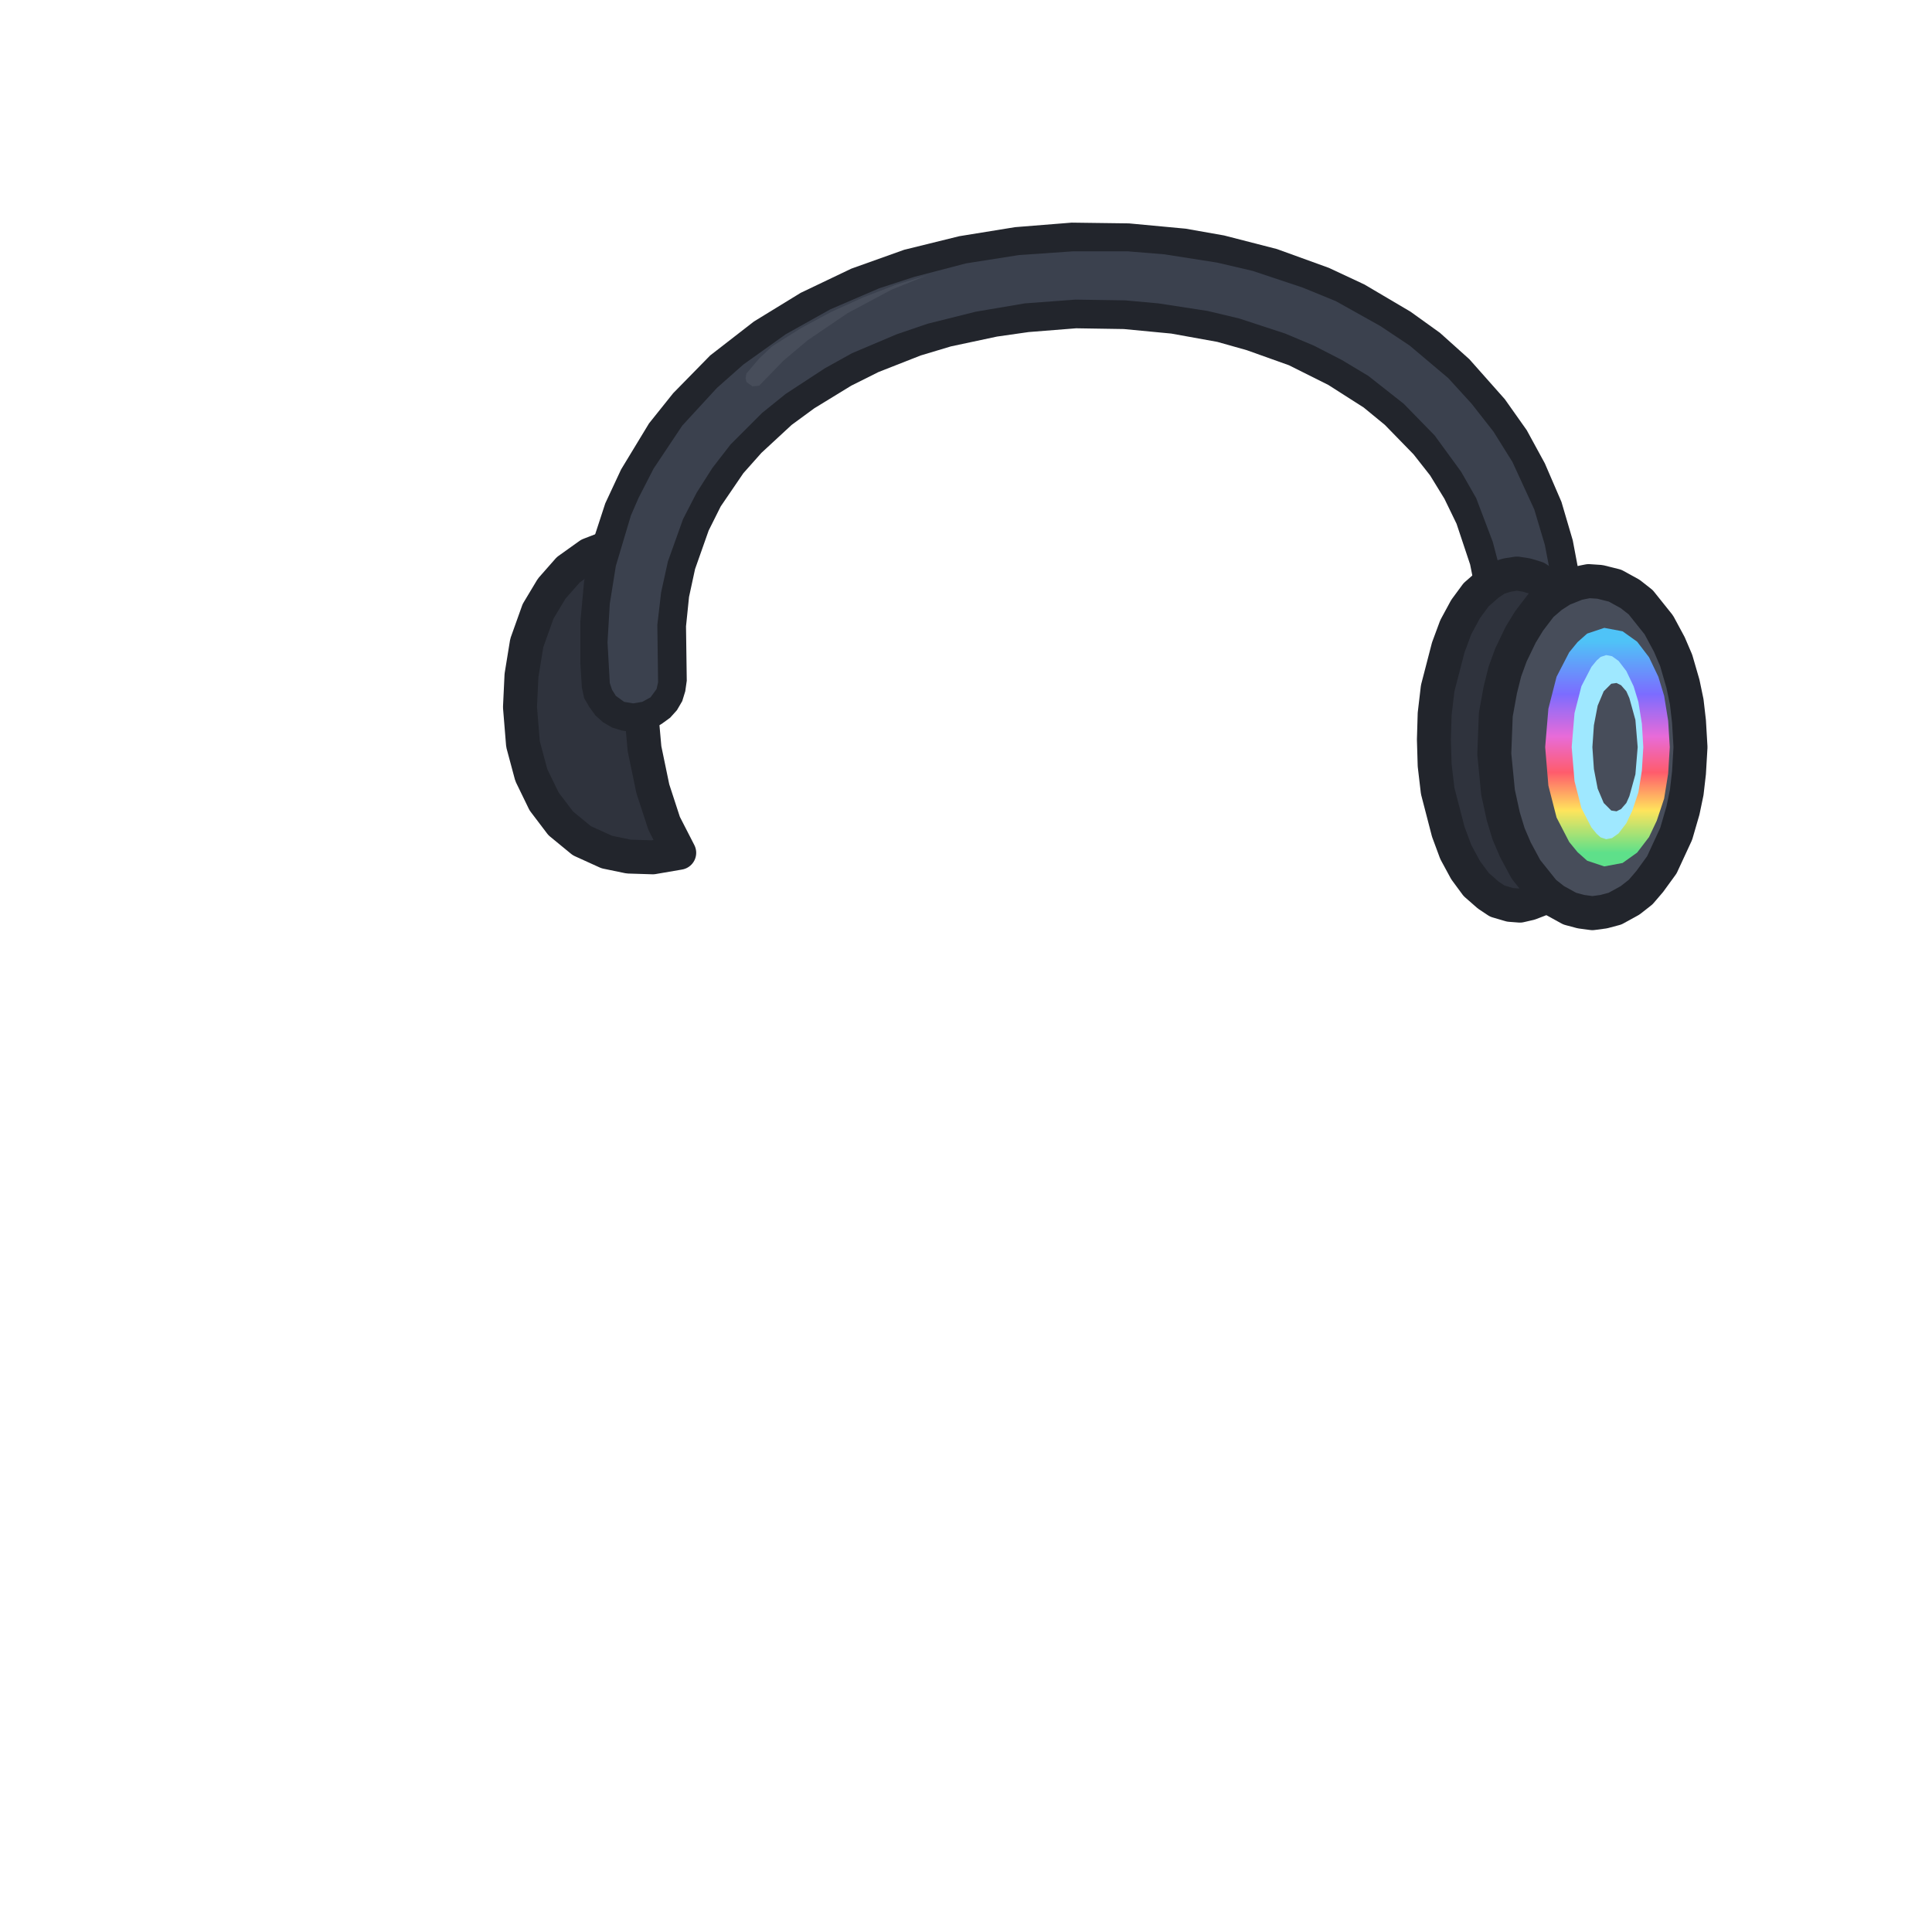
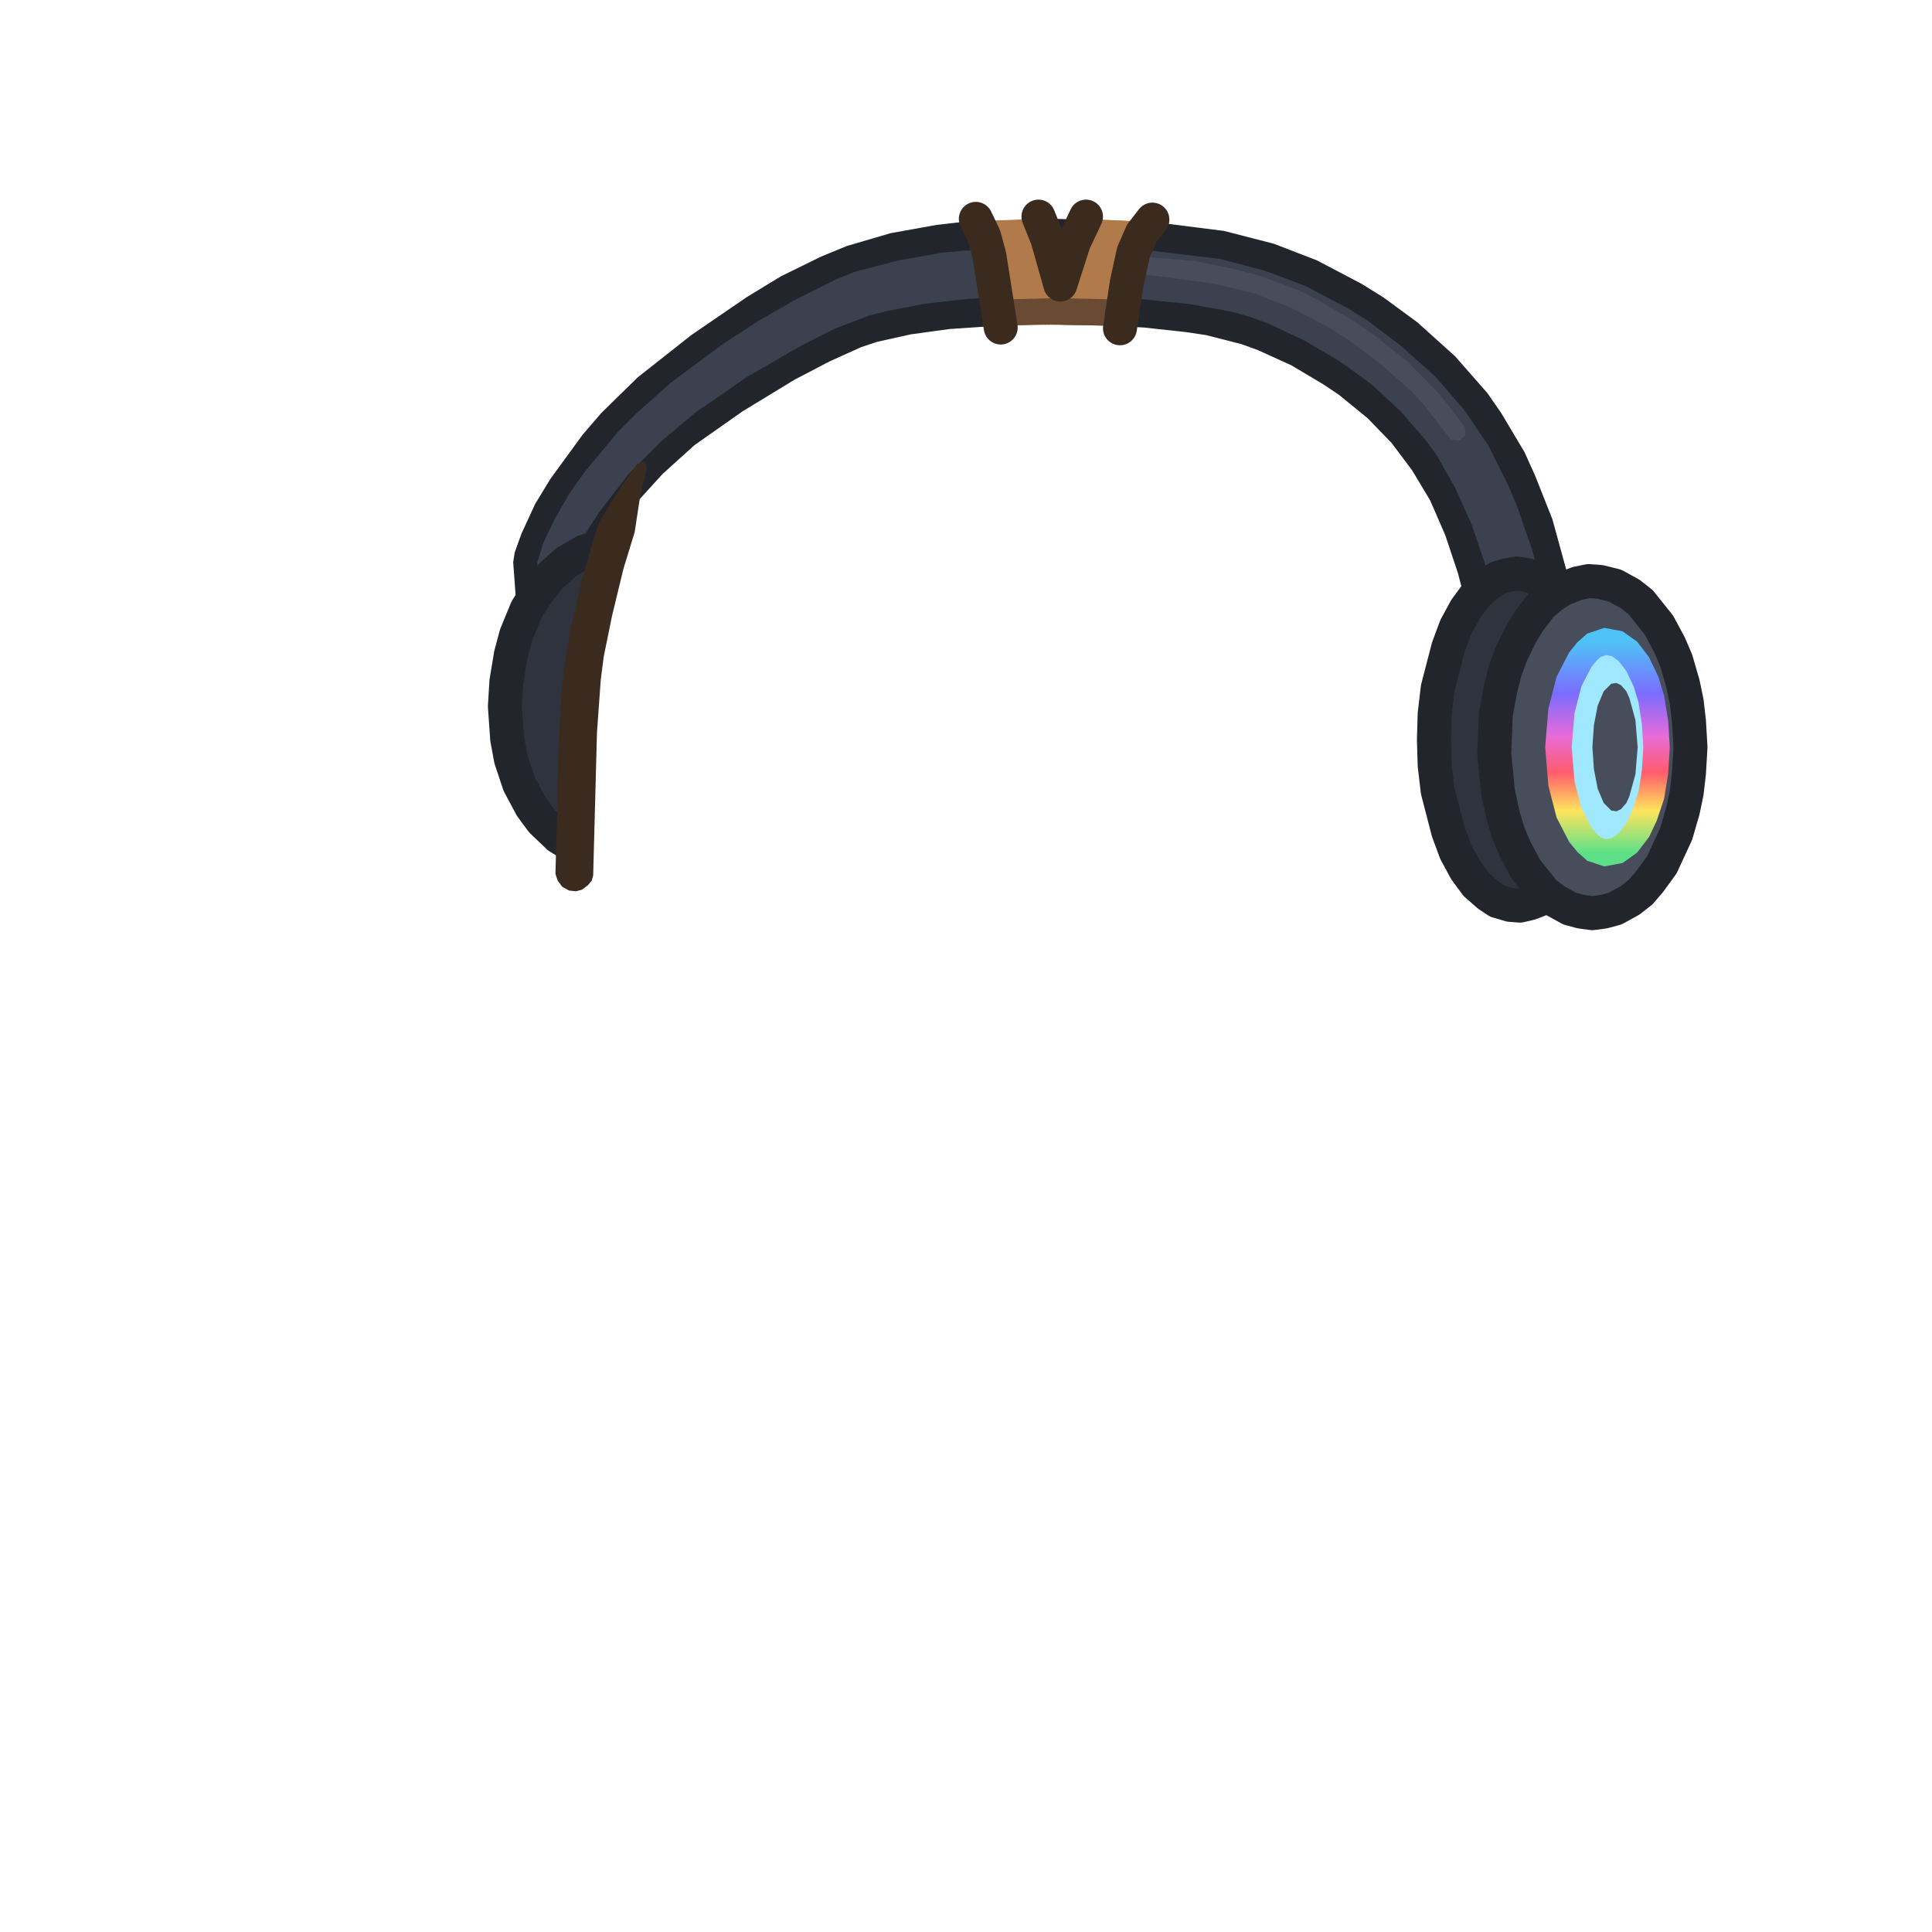
<svg xmlns="http://www.w3.org/2000/svg" viewBox="0 0 256 256">
  <defs>
    <linearGradient id="hp-ring" gradientUnits="userSpaceOnUse" x1="0" y1="85" x2="0" y2="113">
      <stop offset="0" stop-color="#4FC3F7" />
      <stop offset="0.25" stop-color="#7C6CFF" />
      <stop offset="0.45" stop-color="#E86BD8" />
      <stop offset="0.62" stop-color="#FF5C6C" />
      <stop offset="0.8" stop-color="#FFE45C" />
      <stop offset="1" stop-color="#5EE08A" />
    </linearGradient>
  </defs>
  <g>
-     <path d="M88 72 L84.6 71.8 L82.5 72 L80.7 72.5 L78.1 73.5 L75.3 75.5 L73.1 78 L71.3 81 L69.8 85.2 L69.1 89.5 L68.9 93.7 L69.3 98.6 L70.4 102.7 L72.1 106.2 L74.3 109.1 L77.1 111.4 L80.4 112.9 L83.3 113.5 L86.5 113.6 L90 113 L88 109.1 L86.5 104.5 L85.4 99.2 L84.9 93.6 L84.9 87.9 L85.4 82.2 L86.4 76.8Z" fill="#2F333D" stroke="#22252C" stroke-width="4.5" stroke-linejoin="round" stroke-linecap="round" />
-     <path d="M91 90.2 L90.9 83 L91.3 79.1 L92.1 75.4 L93.9 70.3 L95.5 67.1 L98.5 62.7 L100.9 60 L104.9 56.3 L107.9 54.1 L112.8 51.1 L116.4 49.3 L122 47.1 L126 45.9 L132.1 44.6 L136.3 44 L142.6 43.5 L148.9 43.6 L155.2 44.2 L161.3 45.3 L165.2 46.4 L170.8 48.4 L176 51 L180.7 54 L183.5 56.3 L187.3 60.2 L189.5 63 L191.4 66.1 L193 69.4 L194.8 74.8 L195.6 78.8 L196 83.1 L196 88.6 L196.3 89.9 L196.8 91.2 L197.5 92.3 L198.5 93.3 L199.6 94.1 L201.5 94.8 L202.9 95 L204.2 94.9 L206.2 94.2 L207.3 93.5 L208.3 92.5 L209.4 90.8 L210 88.8 L210 82.6 L209.4 76.9 L208.4 71.6 L206.9 66.5 L204.7 61.4 L202.3 57 L199.4 52.9 L194.7 47.6 L190.8 44.1 L186.9 41.3 L180.8 37.7 L176.1 35.5 L169.2 33 L162.2 31.2 L157.1 30.3 L149.6 29.6 L142 29.5 L134.5 30.1 L127.1 31.3 L119.8 33.1 L112.8 35.6 L106.1 38.8 L99.9 42.6 L94.1 47.1 L89.2 52.1 L86 56.1 L82.3 62.2 L80.2 66.7 L78.6 71.6 L77.4 77 L76.9 82.4 L76.9 87.9 L77.1 91.1 L77.4 92.5 L78.1 93.7 L78.9 94.8 L79.9 95.7 L81.1 96.4 L82.4 96.8 L83.8 97 L85.1 96.9 L86.5 96.6 L87.7 95.9 L88.8 95.1 L89.7 94.1 L90.4 92.9 L90.8 91.6Z" fill="#22252C" />
-     <path d="M87.2 90.4 L87.1 82.8 L87.6 78.5 L88.5 74.4 L90.5 68.8 L92.3 65.3 L94.4 62 L96.8 58.9 L101 54.7 L104.1 52.2 L109.3 48.8 L112.9 46.8 L118.8 44.3 L122.9 42.9 L129.3 41.3 L135.8 40.2 L142.5 39.7 L149.1 39.8 L153.5 40.2 L160 41.2 L164.2 42.2 L170.3 44.2 L174.1 45.8 L177.8 47.7 L181.3 49.8 L186 53.5 L190.1 57.7 L193.6 62.5 L195.6 66 L197.8 71.8 L198.9 76 L199.6 80.5 L199.9 88.9 L200.4 90 L201.4 90.8 L202.6 91.2 L203.9 91.1 L205 90.6 L205.8 89.6 L206.2 88.1 L206.2 82.7 L205.7 77.4 L204.7 72.2 L203.3 67.5 L200.4 61.2 L197.9 57.2 L195 53.5 L191.9 50.1 L186.8 45.8 L182.9 43.2 L177 39.9 L172.6 38.1 L166 35.9 L161.3 34.8 L154.3 33.7 L149.4 33.3 L142.2 33.3 L135 33.8 L128 34.9 L121.1 36.7 L116.5 38.2 L110 41 L104.1 44.3 L98.5 48.3 L95 51.4 L90.4 56.4 L86.6 62.1 L84.6 66 L83.6 68.3 L81.6 75 L80.8 80 L80.5 85.1 L80.8 90.5 L81.1 91.4 L81.6 92.2 L82.7 93 L83.9 93.2 L85.1 93 L86.2 92.4 L87 91.3Z" fill="#3B414E" />
-     <path d="M103.8 47.8 L107 45.1 L112.3 41.5 L118.1 38.4 L122.8 36.5 L118.8 37.7 L114.4 39.4 L110.2 41.3 L106.1 43.5 L102.3 45.9 L100.6 47.5 L98.9 49.5 L98.8 50.1 L98.9 50.6 L99.7 51.2 L100.6 51.1Z" fill="#474D5A" />
+     <path d="M112.2 32.6 L108.8 34 L103.5 36.6 L98.9 39.4 L91.6 44.4 L84.5 50 L79.7 54.7 L77.2 57.6 L72.9 63.5 L70.9 66.8 L69.1 70.7 L68.2 73.2 L68 74.5 L68.5 81.3 L69.2 83.2 L70.2 84.4 L72 85.4 L73.6 85.7 L75.6 85.3 L77.3 84.1 L78.2 82.8 L78.7 81.3 L78.6 75.5 L80.2 72.4 L83.7 67.3 L87.8 62.8 L92 59 L98.4 54.5 L105.3 50.3 L109.9 47.9 L114.1 46 L116.2 45.3 L120.7 44.3 L125.8 43.6 L131.7 43.2 L137.1 43 L146 43.1 L151.6 43.4 L157.1 44 L159.8 44.4 L164.5 45.6 L166.7 46.4 L171.1 48.4 L175.3 50.9 L177.4 52.3 L181.2 55.4 L184.4 58.7 L187.1 62.3 L189.5 66.3 L191.5 70.9 L193.2 76 L195.2 83.7 L195.8 87.8 L196.4 89.3 L197.3 90.7 L198.5 91.8 L199.9 92.6 L201.5 93.1 L203.1 93.1 L204.8 92.8 L206.3 92.1 L207.5 91.1 L208.6 89.8 L209.4 87.8 L209.6 86.1 L208.9 81.3 L208.2 77.9 L205.7 68.8 L203.4 63 L202 59.9 L198.9 54.7 L197.1 52.1 L192.8 47.2 L187.8 42.7 L183.3 39.4 L180.4 37.6 L174.5 34.5 L168.8 32.3 L162.2 30.6 L152.7 29.4 L140 29 L127.6 29.4 L124.1 29.8 L118 30.9Z" fill="#22252C" />
+     <path d="M113.3 36 L110.6 37.1 L105.6 39.6 L100.7 42.4 L95.9 45.5 L88.9 50.7 L84.3 54.8 L81.9 57.2 L77.5 62.5 L75.5 65.3 L73.6 68.6 L72 71.9 L71.2 74.5 L71.5 80.8 L71.7 81.4 L72.2 82.1 L73.1 82.5 L73.9 82.5 L74.8 82.2 L75.4 81.6 L75.7 80.5 L75.5 74.9 L77.5 70.8 L79.3 68 L83.3 62.8 L87.7 58.4 L92.1 54.7 L98.9 50 L105.8 46 L110.5 43.6 L115.2 41.8 L117.6 41.2 L122.8 40.2 L128.4 39.6 L134.1 39.3 L143 39.3 L148.8 39.4 L157.7 40.3 L163.2 41.3 L165.7 42 L168.1 42.9 L172.8 45.1 L177.4 47.8 L181.7 50.9 L185.6 54.5 L188.8 58.2 L190.3 60.2 L192.8 64.6 L195 69.5 L196.8 74.8 L198.3 80.3 L199.4 86.9 L199.8 87.8 L201.1 89 L202.6 89.4 L204.1 89 L205.4 87.8 L205.8 86.4 L205.7 84.8 L204.6 78.7 L203 72.8 L201.1 67.3 L199.9 64.4 L197.2 59 L194 54.3 L190.2 49.9 L185.6 45.8 L181.1 42.4 L178.5 40.8 L173 37.9 L167.7 35.9 L161.6 34.3 L152.4 33.2 L140 32.8 L127.9 33.2 L124.7 33.5 L119.1 34.5Z" fill="#3B414E" />
+     <path d="M142.5 33.7 L141.9 34.2 L141.7 34.9 L142 35.6 L142.7 36 L152 36.4 L160.9 37.6 L166.3 38.9 L171.3 40.9 L176.1 43.4 L178.5 44.9 L182.9 48.2 L187 51.8 L188.8 53.8 L192.2 58.2 L193.3 58.4 L194.1 57.8 L194.2 57.2 L194.1 56.6 L192.4 54.3 L190.6 52.1 L186.7 48.1 L182.2 44.5 L179.8 42.8 L174.9 39.9 L172.4 38.6 L167.1 36.6 L164.2 35.8 L158.4 34.6 L149.1 33.8Z" fill="#474D5A" />
+     <path d="M81.1 71.9 L77.4 73.1 L75 74.5 L73 76.3 L71.3 78.4 L69.8 80.7 L68.4 84.1 L67.7 86.7 L67.1 90.3 L66.9 93.6 L67.2 97.9 L67.7 100.6 L68.8 103.9 L70.4 106.9 L71.8 108.8 L74 110.9 L76.3 112.3 L76.6 97 L77 90.4 L77.4 87.2 L78.7 80.8Z" fill="#2F333D" stroke="#22252C" stroke-width="4.5" stroke-linejoin="round" stroke-linecap="round" />
+     <path d="M74.1 97 L73.6 115.8 L73.9 116.7 L74.5 117.5 L75.4 118 L76.3 118.1 L77.1 117.9 L77.9 117.3 L78.4 116.7 L78.6 116 L79.1 97.1 L79.6 90.1 L80 87 L81.1 81.6 L82.6 75.4 L84.1 70.5 L84.8 65.9 L85.7 62 L85.6 61.5 L85.2 61.2 L84.4 61.5 L82.1 64.8 L79.5 69 L78.8 70.9 L77 77.3 L75.5 83.8 L74.5 90.4Z" fill="#3B2A1E" />
+     <path d="M129.4 29.3 L130.4 31.3 L131.1 33.9 L132.5 43.1 L140 43 L148.4 43.2 L149.3 37.5 L150.2 33.4 L150.9 31.7 L152.4 29.4 L143.7 29 L142.3 32.1 L140.5 37.7 L138.8 31.7 L137.7 29Z" fill="#B07A4A" />
+     <path d="M132.1 39.7 L132.5 43.1 L140 43 L148.4 43.2 L148.9 39.7 L140 39.5Z" fill="#6B4A33" />
+     <path d="M129.3 29 L130.4 31.3 L131.1 33.9 L132.6 43.4M148.4 43.5 L149.3 37.5 L150.2 33.4 L151.3 30.9 L152.7 29.1M143.9 28.7 L142.3 32.1 L140.5 37.7 L138.8 31.7 L137.6 28.7" fill="none" stroke="#3B2A1E" stroke-width="4.5" stroke-linecap="round" stroke-linejoin="round" />
    <path d="M212 98 L211.7 92.9 L210.8 88 L209.4 83.7 L208.5 81.8 L207.1 79.7 L204.8 77.4 L203.6 76.6 L202.3 76.2 L201 76 L199.7 76.2 L198.4 76.6 L197.2 77.4 L195.6 78.8 L194.2 80.7 L192.9 83.1 L191.9 85.8 L190.5 91.2 L190.1 94.6 L190 98 L190.1 101.4 L190.5 104.8 L191.9 110.2 L192.9 112.9 L194.2 115.3 L195.6 117.2 L197.2 118.6 L198.4 119.4 L200.1 119.9 L201.4 120 L202.7 119.7 L204 119.2 L205.2 118.3 L207.5 115.8 L209.4 112.3 L210.8 108 L211.7 103.1Z" fill="#2F333D" stroke="#22252C" stroke-width="4.5" stroke-linejoin="round" stroke-linecap="round" />
    <path d="M224 99 L223.8 95.6 L223.5 93 L223 90.6 L222.1 87.5 L221.2 85.4 L219.8 82.8 L217.4 79.8 L216 78.7 L214 77.6 L212 77.1 L210.5 77 L209 77.3 L207 78.1 L205.6 79 L204.2 80.2 L202.6 82.3 L201.5 84.1 L200.2 86.8 L199.4 89 L198.8 91.4 L198.2 94.7 L198 99.9 L198.5 105 L199.2 108.2 L199.9 110.5 L200.8 112.6 L202.2 115.2 L204.6 118.2 L206 119.3 L208 120.4 L209.5 120.8 L211 121 L212.5 120.8 L214 120.4 L216 119.3 L217.4 118.2 L218.6 116.8 L220.2 114.6 L222.1 110.5 L223 107.4 L223.5 105 L223.8 102.4Z" fill="#474D5A" stroke="#22252C" stroke-width="4.5" stroke-linejoin="round" stroke-linecap="round" />
    <path d="M219.5 99 L219.3 95.7 L218.8 92.6 L218.1 90.3 L217 88 L215.7 86.3 L214.3 85.3 L212.7 85 L211.2 85.5 L210.3 86.3 L209.4 87.4 L207.9 90.3 L206.9 94.2 L206.5 99 L206.9 103.8 L207.9 107.7 L209.4 110.6 L210.3 111.7 L211.2 112.5 L212.7 113 L214.3 112.7 L215.7 111.7 L217 110 L217.9 108.1 L218.8 105.4 L219.3 102.3Z" fill="#9FE8FF" stroke="url(#hp-ring)" stroke-width="3.5" />
    <path d="M217 99 L216.7 95.4 L215.9 92.5 L215.5 91.6 L214.8 90.8 L214.2 90.5 L213.5 90.6 L212.5 91.6 L211.7 93.5 L211.2 96.1 L211 99 L211.2 101.9 L211.7 104.5 L212.5 106.4 L213.5 107.4 L214.2 107.5 L214.8 107.2 L215.5 106.4 L215.9 105.5 L216.7 102.6Z" fill="#474D5A" />
  </g>
</svg>
